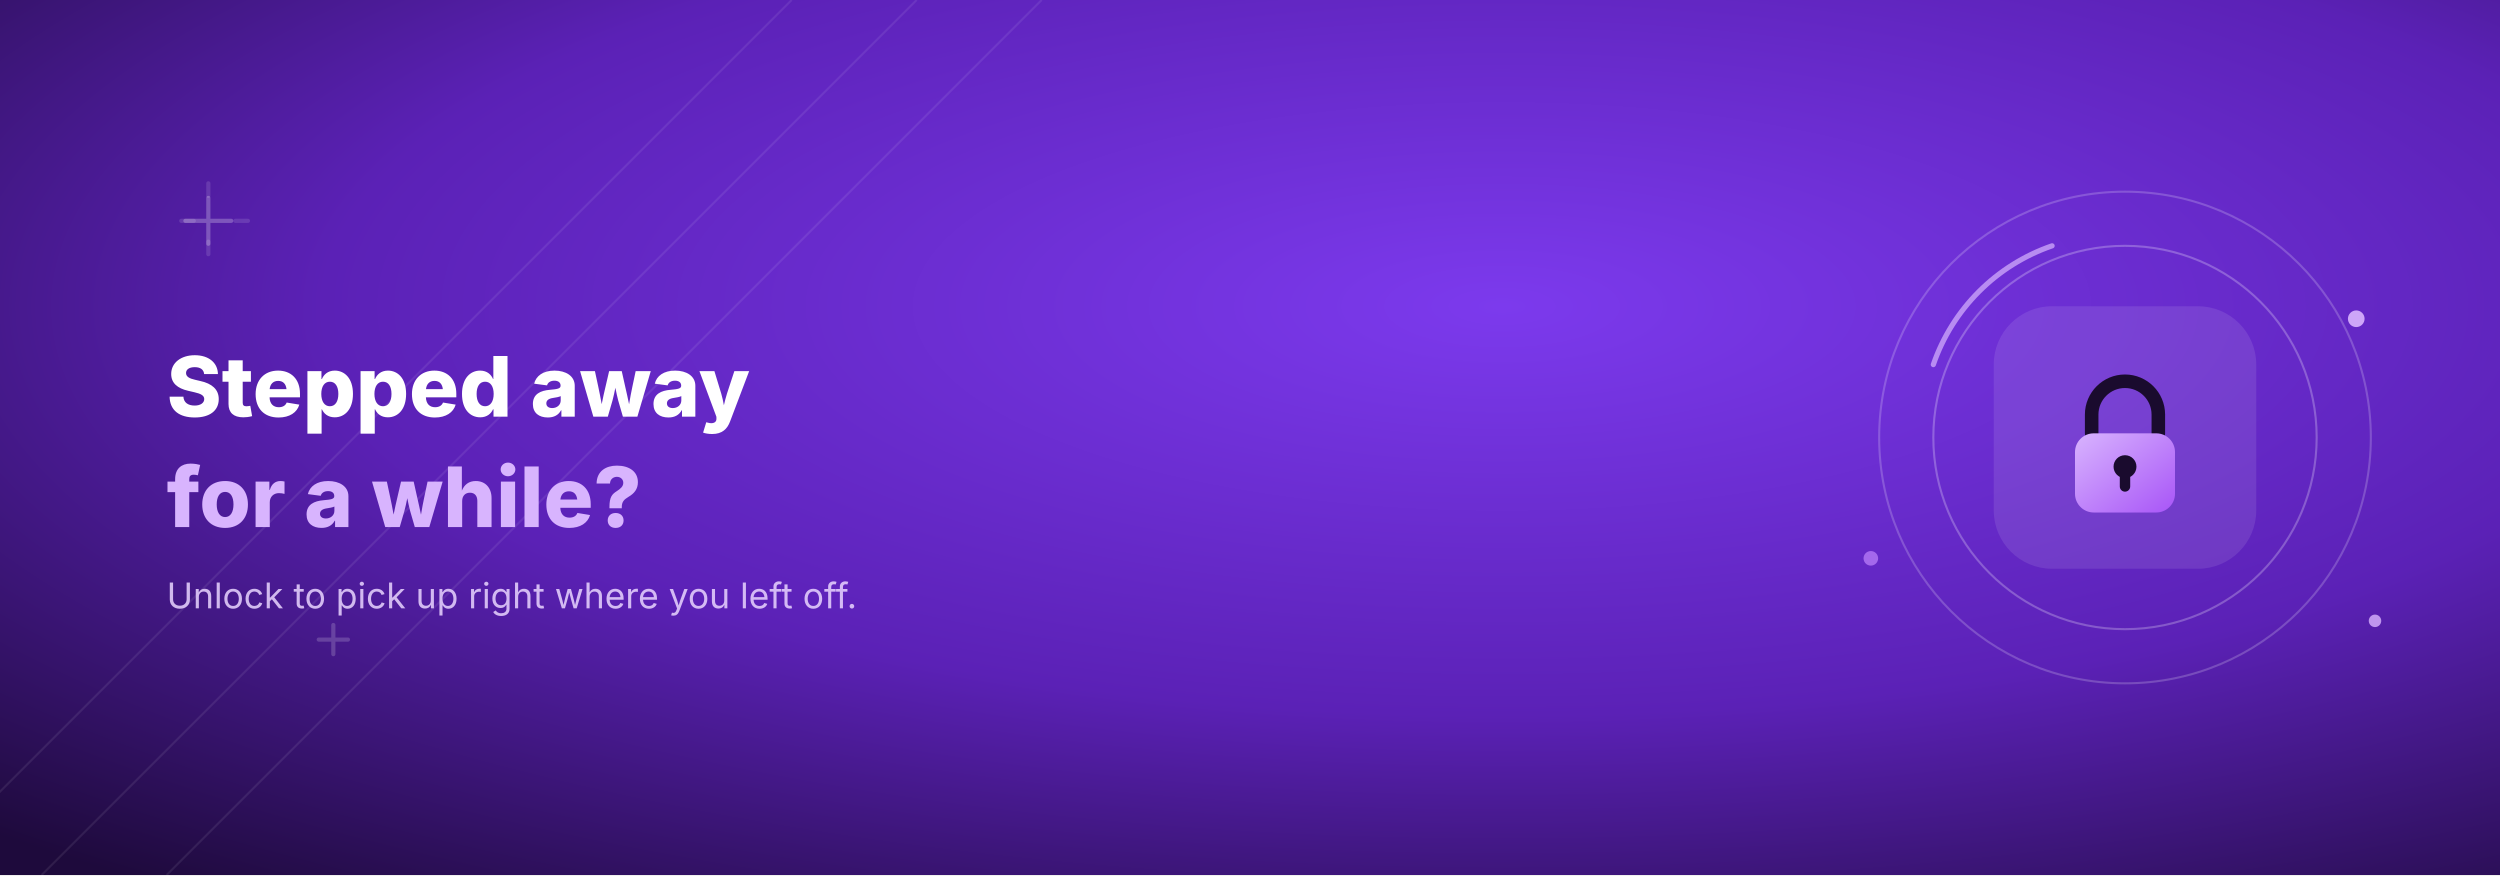
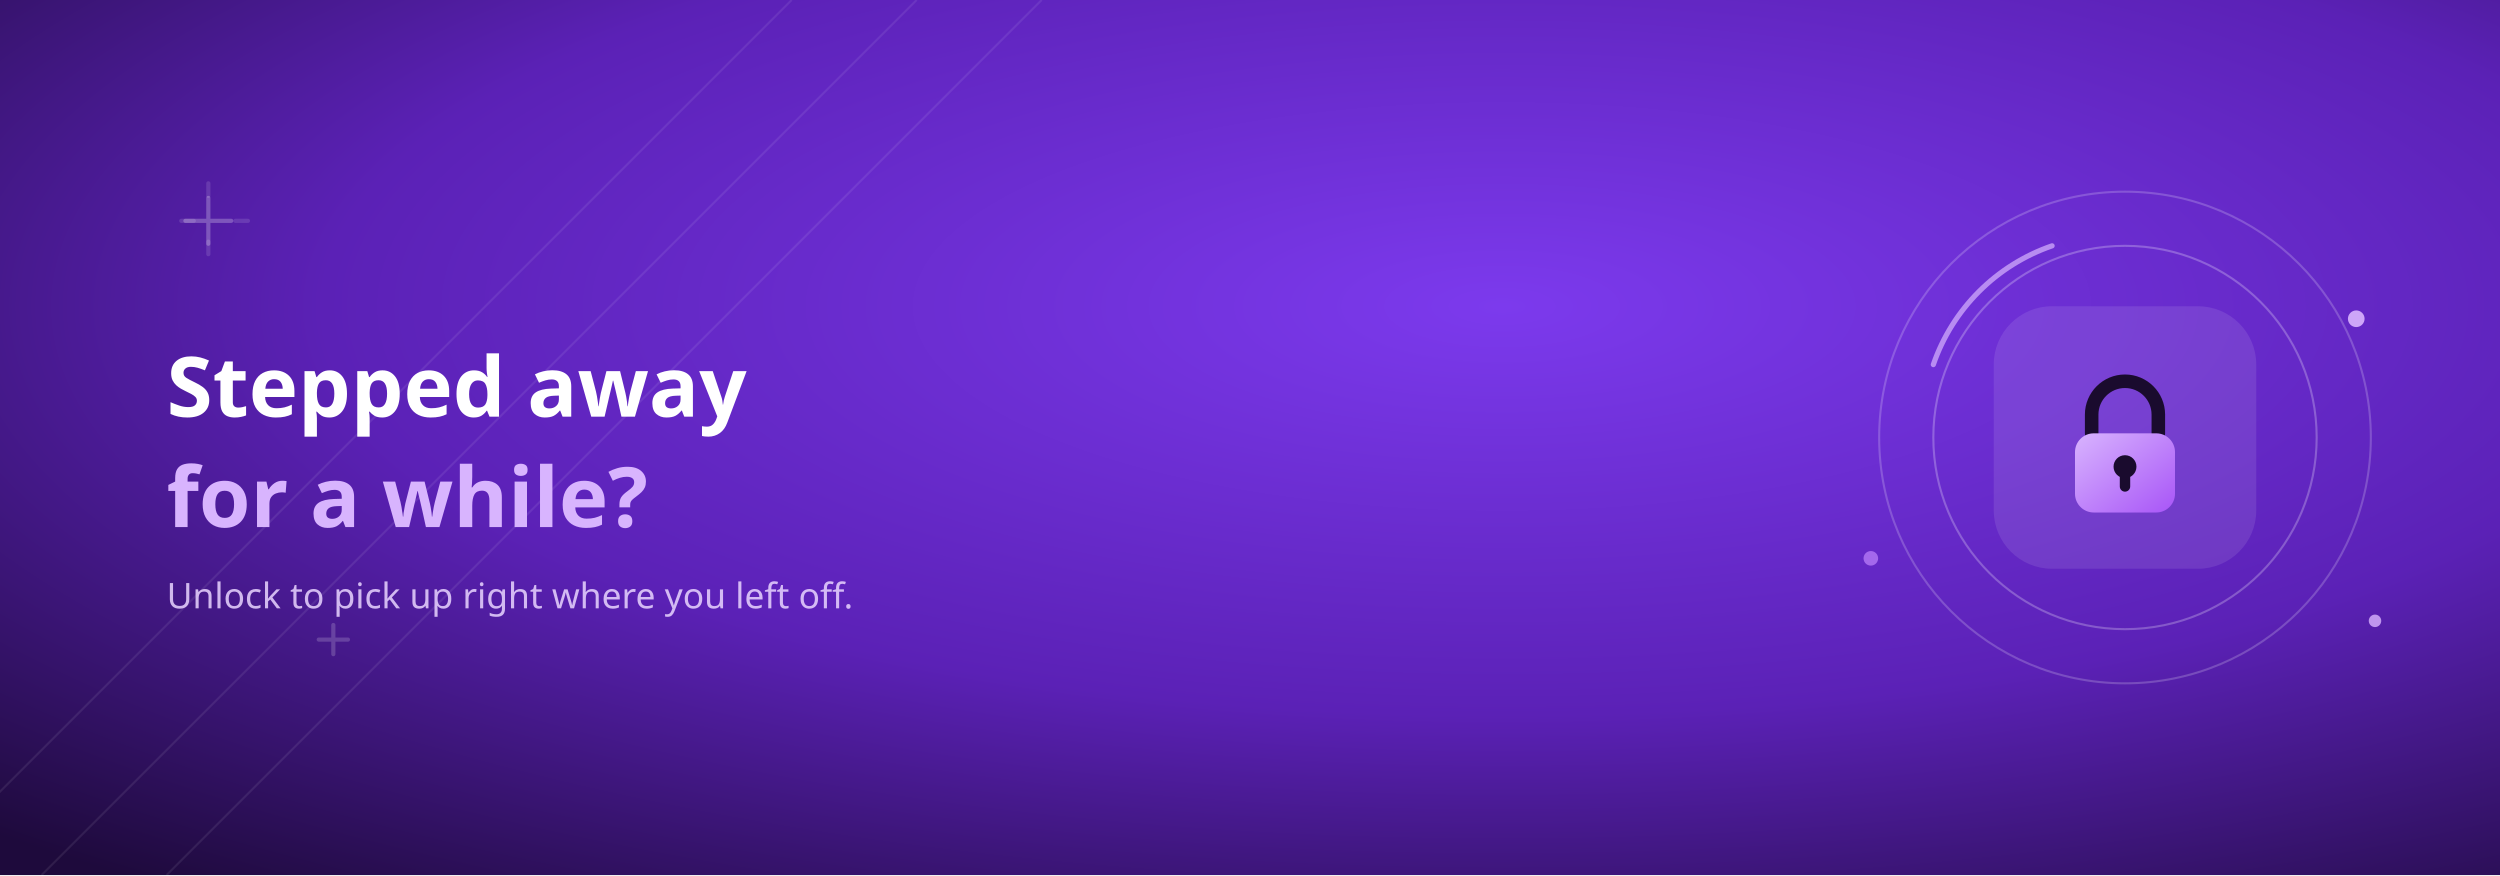
<svg xmlns="http://www.w3.org/2000/svg" width="1200" height="420" viewBox="0 0 1200 420">
  <defs>
    <radialGradient id="bg" cx="60%" cy="35%" r="85%">
      <stop offset="0%" stop-color="#7c3aed" />
      <stop offset="55%" stop-color="#5b21b6" />
      <stop offset="100%" stop-color="#1e0a3c" />
    </radialGradient>
    <linearGradient id="badge" x1="0%" y1="0%" x2="100%" y2="100%">
      <stop offset="0%" stop-color="#d8b4fe" />
      <stop offset="100%" stop-color="#a855f7" />
    </linearGradient>
  </defs>
  <rect width="1200" height="420" fill="url(#bg)" />
  <g stroke="#ffffff" stroke-opacity="0.08" stroke-width="1">
    <line x1="-40" y1="420" x2="380" y2="0" />
    <line x1="20" y1="420" x2="440" y2="0" />
    <line x1="80" y1="420" x2="500" y2="0" />
  </g>
  <g stroke="#ffffff" stroke-opacity="0.25" stroke-width="2" stroke-linecap="round">
    <path d="M 100 95 v 22 M 89 106 h 22" />
    <path d="M 100 88 v 6 M 100 116 v 6 M 93 106 h -6 M 113 106 h 6" opacity="0.5" />
  </g>
  <g stroke="#ffffff" stroke-opacity="0.18" stroke-width="2" stroke-linecap="round">
    <path d="M 160 300 v 14 M 153 307 h 14" />
  </g>
-   <text x="80" y="200" font-family="'Space Grotesk', 'Inter', sans-serif" font-size="40" font-weight="800" fill="#ffffff">Stepped away</text>
-   <text x="80" y="253" font-family="'Space Grotesk', 'Inter', sans-serif" font-size="40" font-weight="800" fill="#d8b4fe">for a while?</text>
-   <text x="80" y="292" font-family="'Space Grotesk', 'Inter', sans-serif" font-size="17" fill="#e9d5ff" fill-opacity="0.85">Unlock to pick up right where you left off.</text>
+   <text x="80" y="200" font-family="'Google Sans Flex', system-ui, sans-serif" font-size="40" font-weight="800" fill="#ffffff">Stepped away</text>
+   <text x="80" y="253" font-family="'Google Sans Flex', system-ui, sans-serif" font-size="40" font-weight="800" fill="#d8b4fe">for a while?</text>
+   <text x="80" y="292" font-family="'Google Sans Flex', system-ui, sans-serif" font-size="17" fill="#e9d5ff" fill-opacity="0.85">Unlock to pick up right where you left off.</text>
  <g transform="translate(1020, 210)">
    <circle r="118" fill="none" stroke="#ffffff" stroke-opacity="0.2" stroke-width="1" />
    <circle r="92" fill="none" stroke="#ffffff" stroke-opacity="0.25" stroke-width="1" />
    <path d="M -92 -35 A 92 92 0 0 1 -35 -92" fill="none" stroke="#d8b4fe" stroke-opacity="0.7" stroke-width="2.5" stroke-linecap="round" />
    <circle cx="111" cy="-57" r="4" fill="#d8b4fe" fill-opacity="0.9" />
    <circle cx="-122" cy="58" r="3.5" fill="#c084fc" fill-opacity="0.7" />
    <circle cx="120" cy="88" r="3" fill="#d8b4fe" fill-opacity="0.8" />
    <rect x="-63" y="-63" width="126" height="126" rx="28" fill="#ffffff" fill-opacity="0.1" />
    <g transform="translate(-24, -30)">
      <path d="M 8 28 v -9 a 16 16 0 0 1 32 0 v 9" fill="none" stroke="#1a0b2e" stroke-width="6.5" stroke-linecap="round" />
      <rect x="0" y="28" width="48" height="38" rx="9" fill="url(#badge)" />
      <circle cx="24" cy="44" r="5.5" fill="#1a0b2e" />
      <rect x="21.5" y="44" width="5" height="12" rx="2.5" fill="#1a0b2e" />
    </g>
  </g>
</svg>
